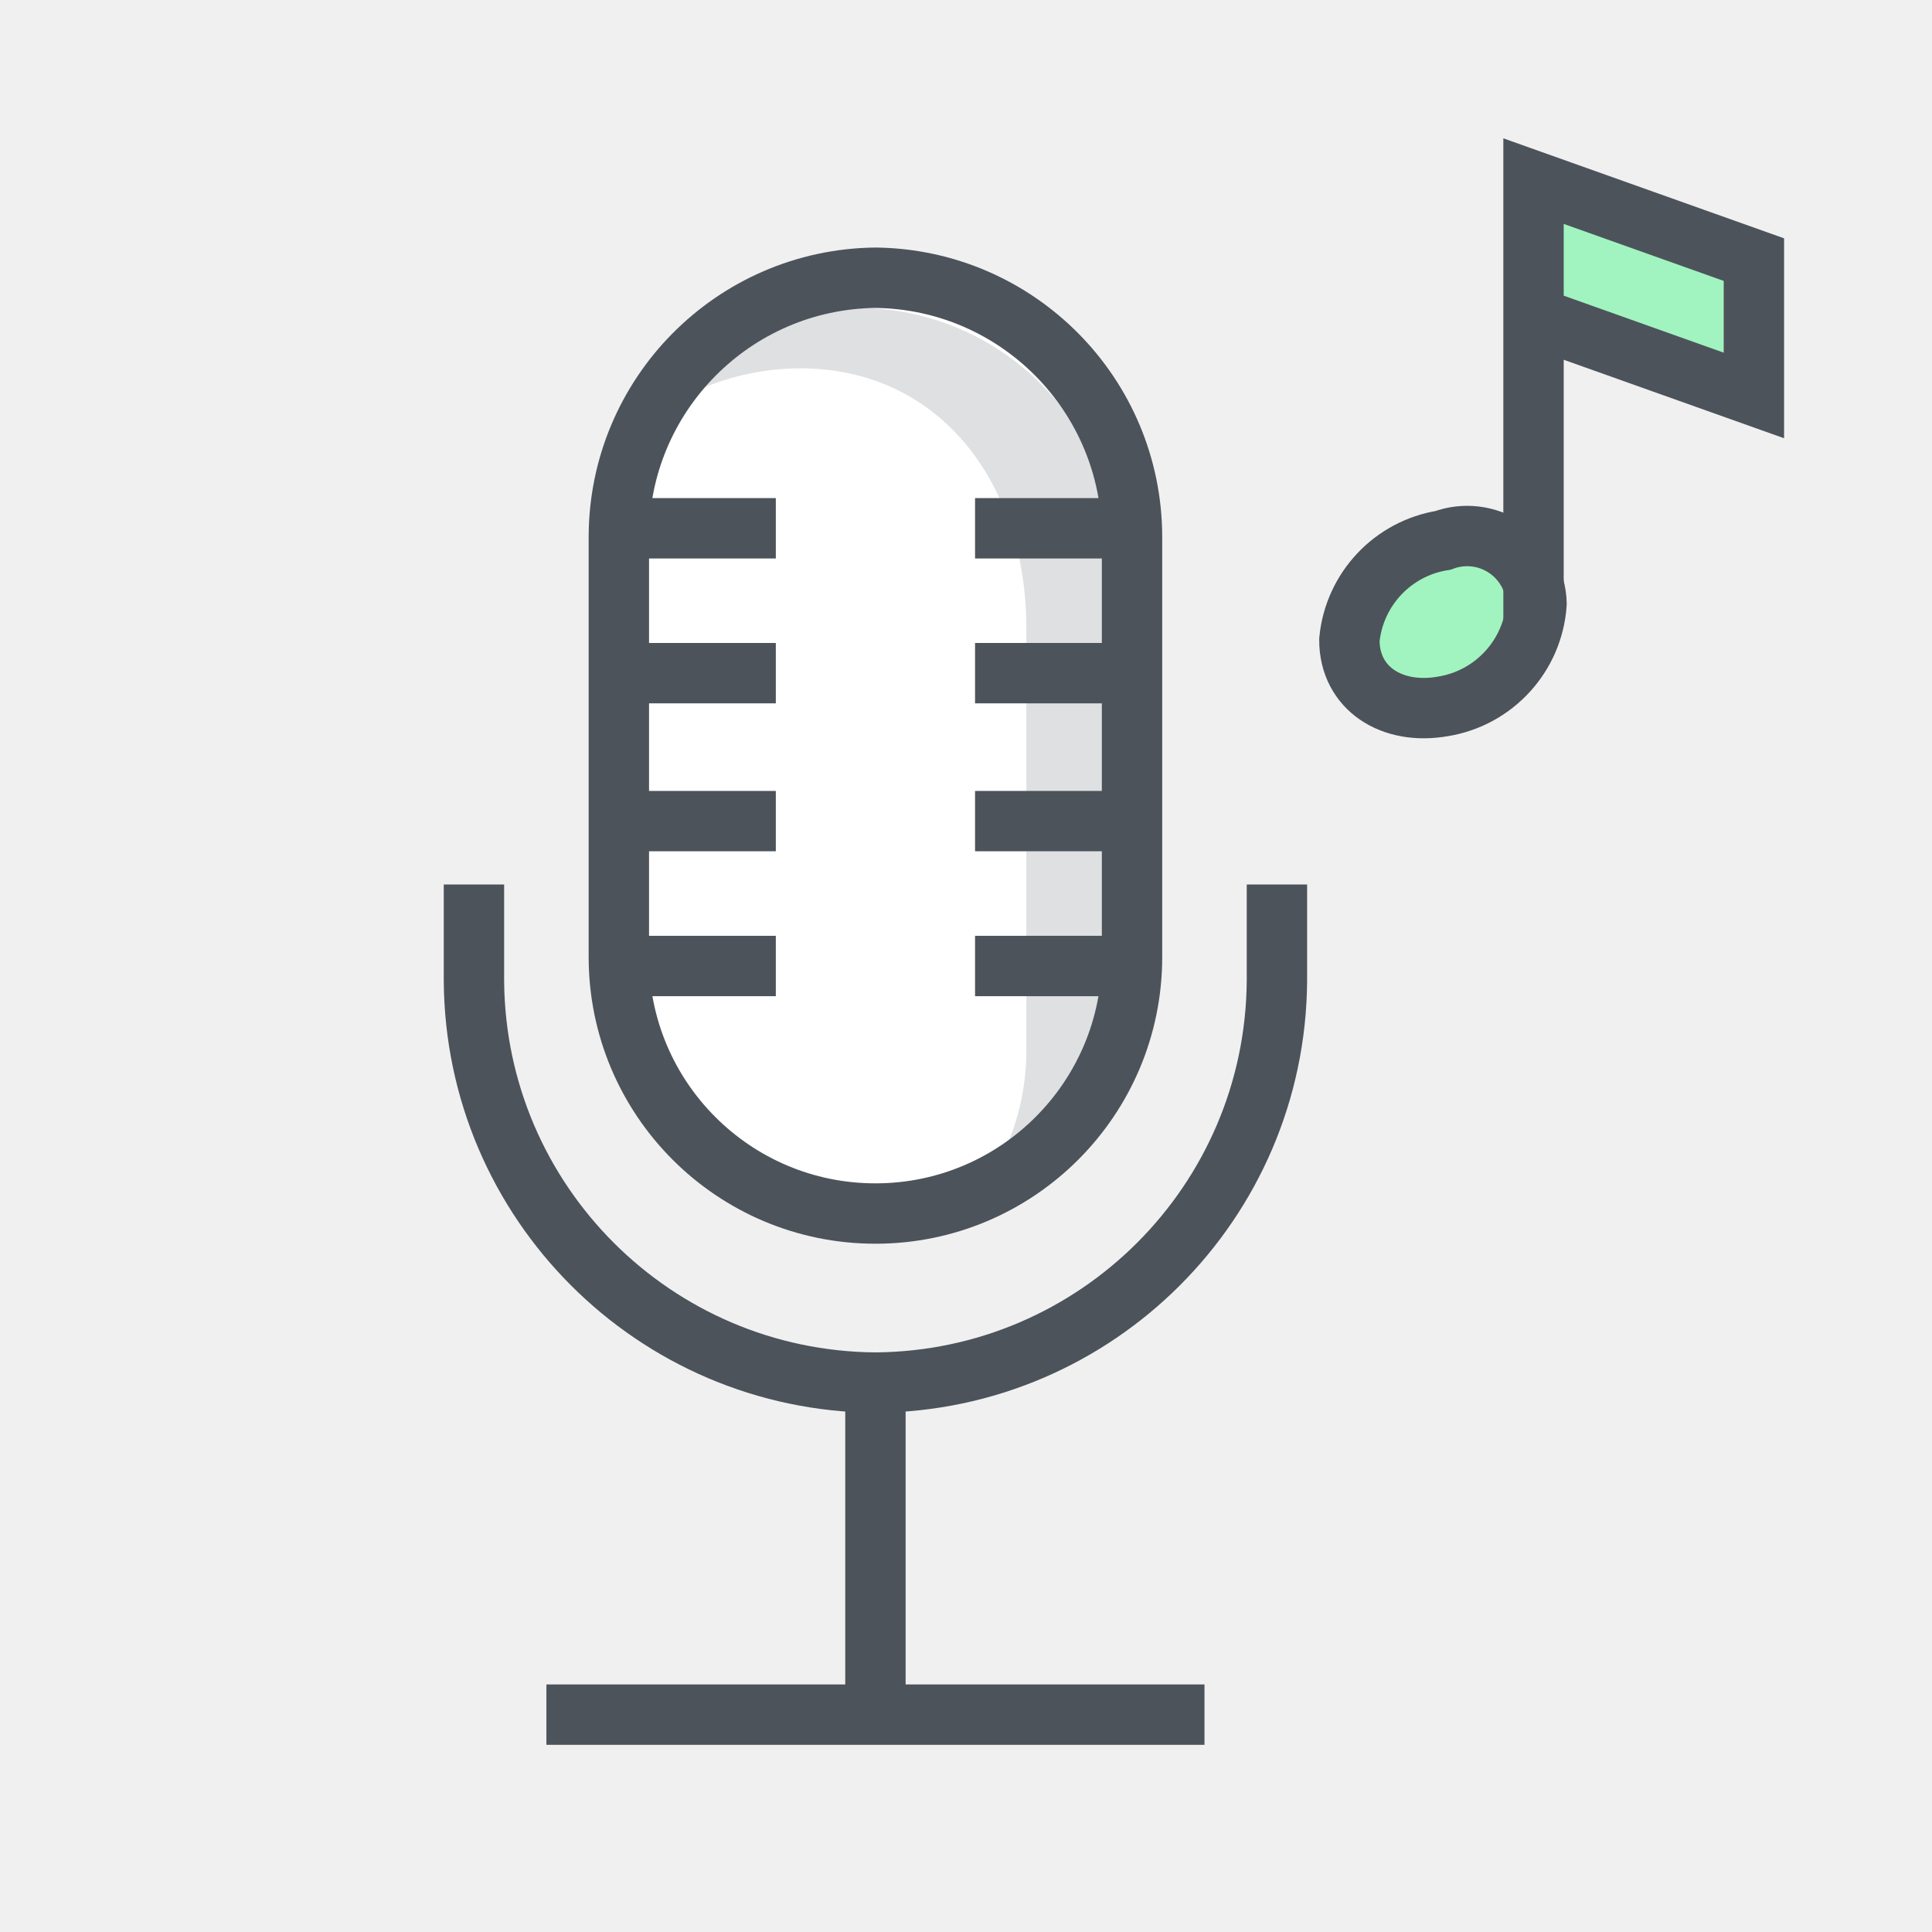
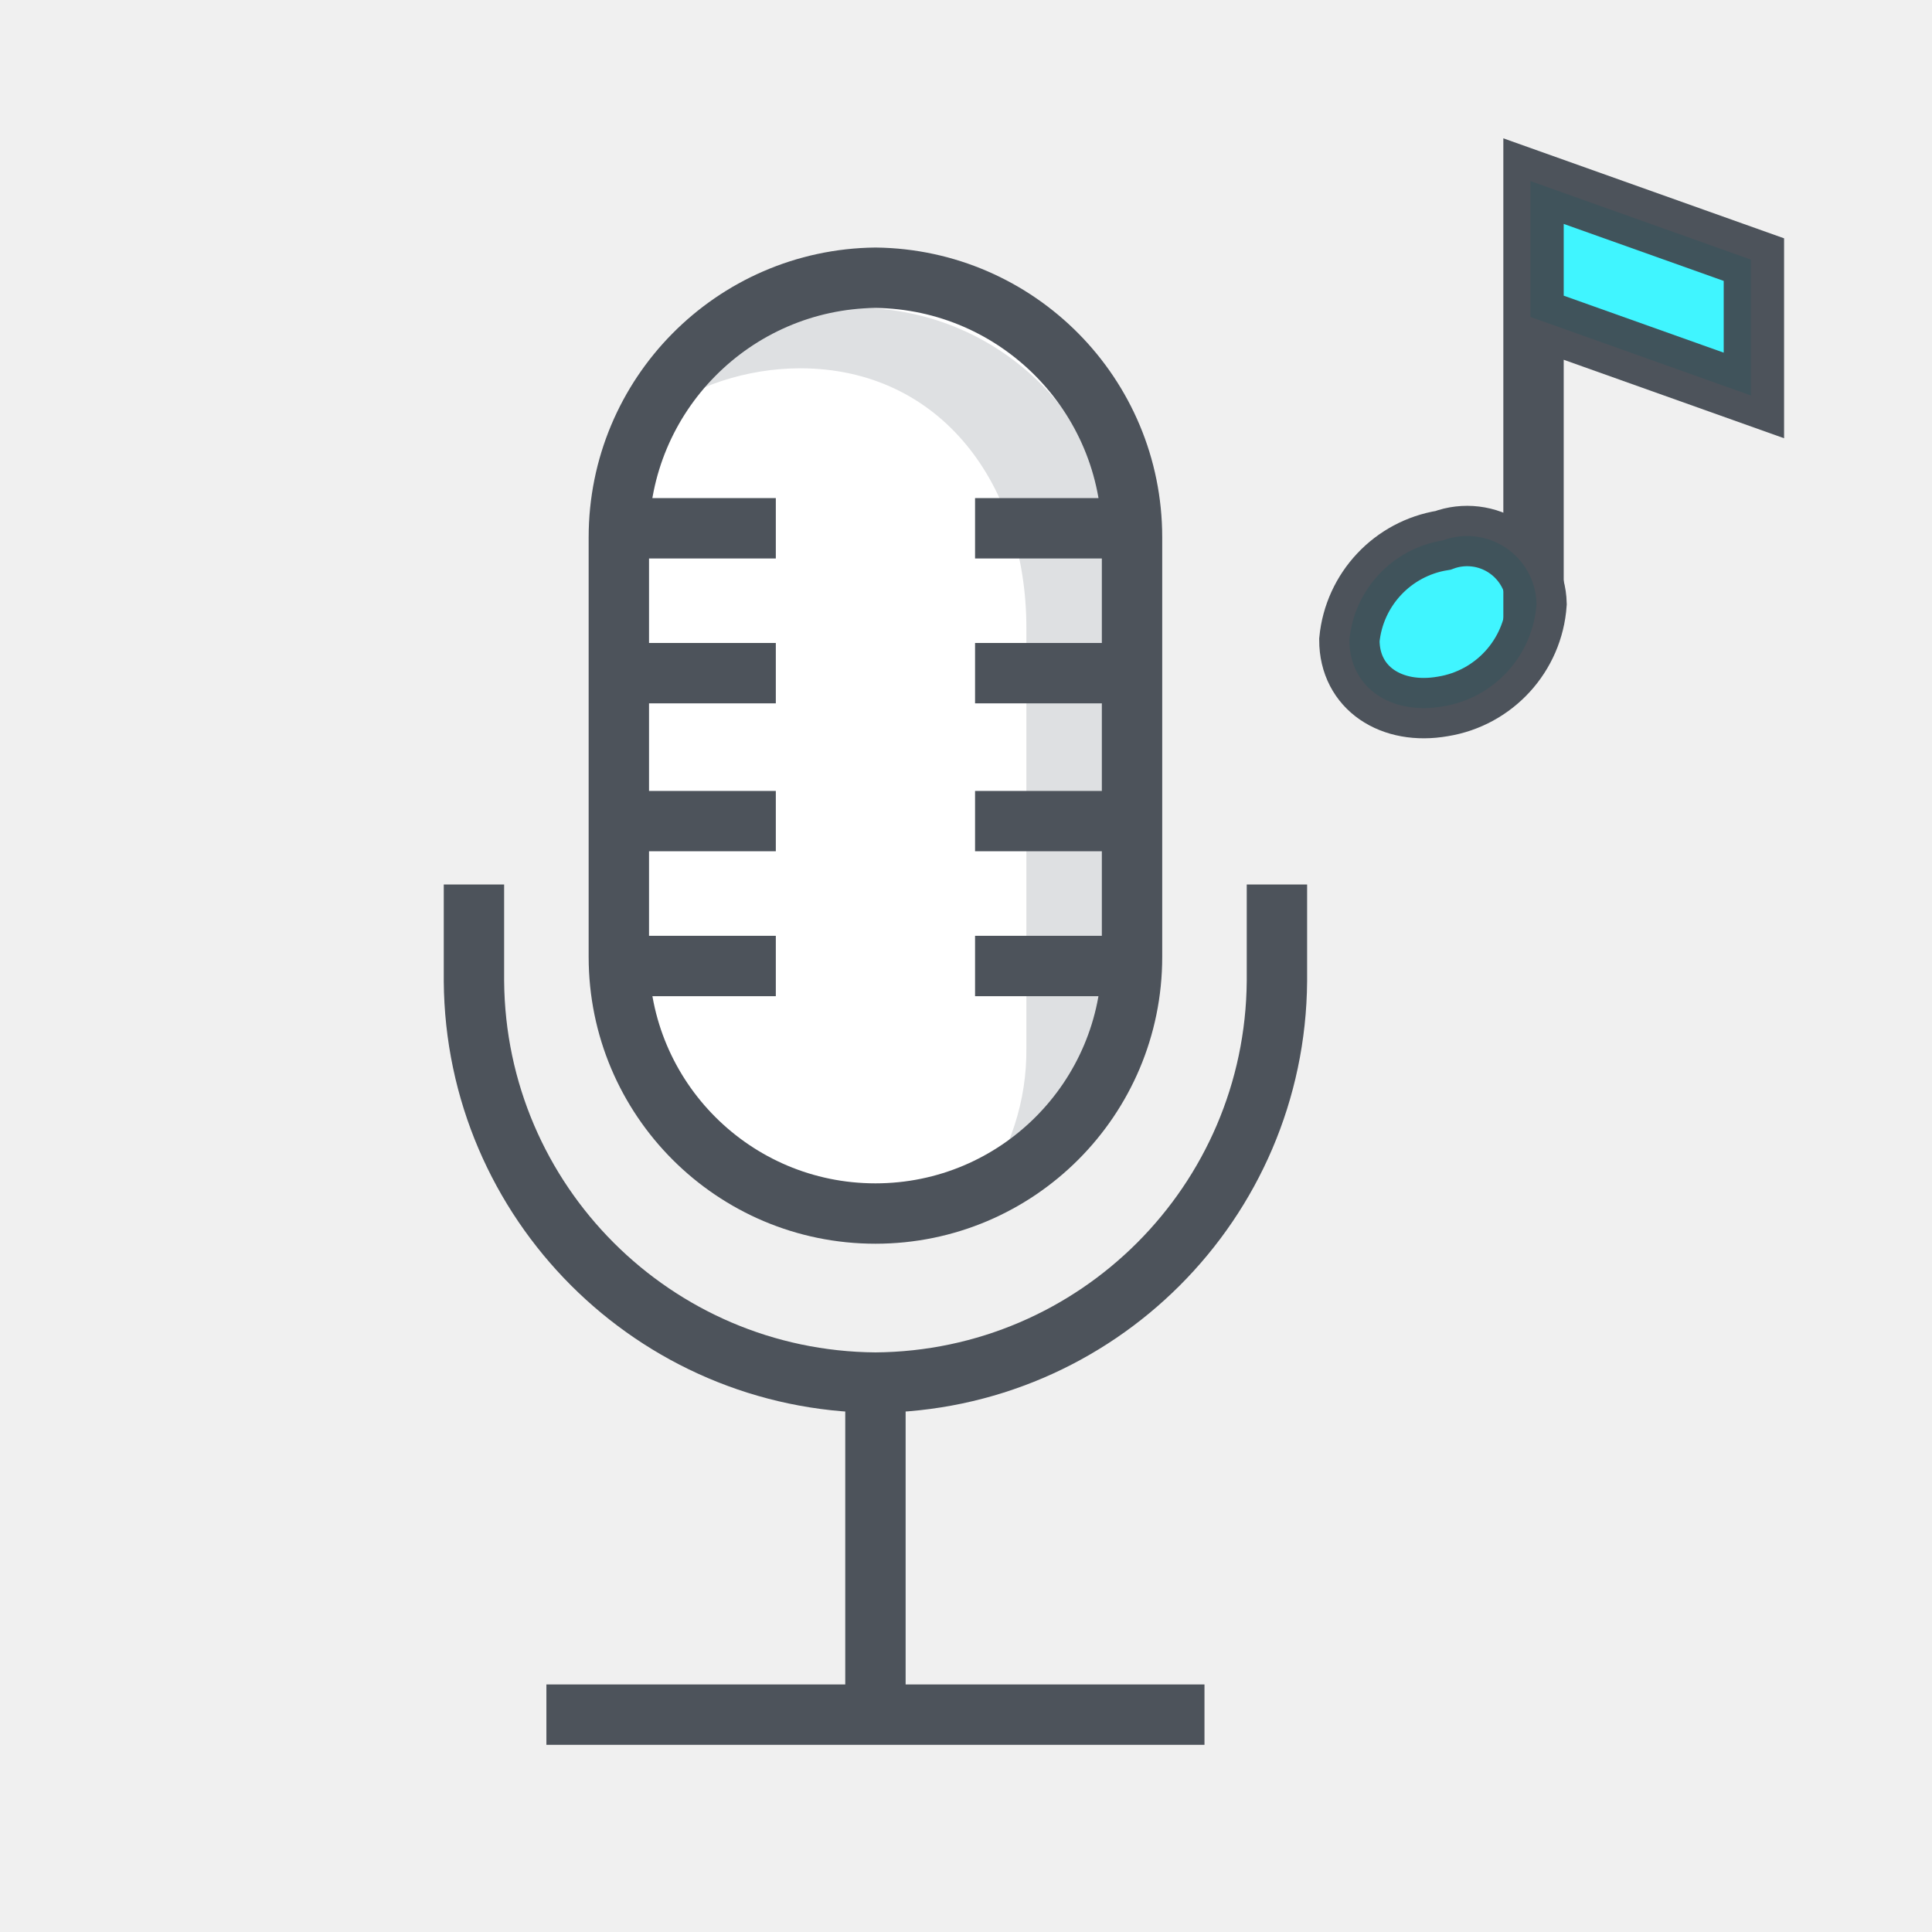
<svg xmlns="http://www.w3.org/2000/svg" viewBox="0 0 64 64">
  <defs>
    <style>.cls-4{fill:none;stroke:#4d535b;stroke-miterlimit:10;stroke-width:2px}</style>
  </defs>
  <g style="isolation:isolate">
    <g id="white">
      <path d="M29 9.2a8.6 8.6 0 018.5 8.6v13.9a8.5 8.5 0 01-8.5 8.5 8.5 8.5 0 01-8.5-8.5V17.8A8.6 8.6 0 0129 9.2z" fill="#fff" />
      <path d="M28.5 10.2a8.5 8.5 0 00-6.9 3.6 8.4 8.4 0 014.9-1.6c4.7 0 7.5 3.9 7.5 8.6v13.9a8 8 0 01-1.6 4.9c2.2-1.5 4.6-4 4.6-6.9V18.8a8.6 8.6 0 00-8.5-8.6z" fill="#dee0e2" />
    </g>
    <g id="stroke">
      <path class="cls-4" d="M42.3 29.3v3.2A13.4 13.4 0 0129 45.8a13.4 13.4 0 01-13.3-13.3v-3.2M29 45.8v10.5m-10.9.5h21.8" />
      <path class="cls-4" d="M29 9.2a8.6 8.6 0 018.5 8.6v13.9a8.5 8.5 0 01-8.5 8.5 8.5 8.5 0 01-8.5-8.5V17.8A8.6 8.6 0 0129 9.2zm-8.1 8.3h4.8m-4.8 4.8h4.8m-4.8 4.9h4.8M20.9 32h4.8m6.6-14.5h4.8m-4.8 4.8h4.8m-4.8 4.9h4.8M32.3 32h4.8m10.7-14.1a2.3 2.3 0 013.1 2.1 3.7 3.7 0 01-3.1 3.4c-1.7.3-3.1-.6-3.1-2.2a3.7 3.7 0 013.1-3.3z" />
      <path class="cls-4" d="M50.8 10.5l7.3 2.6V8.6L50.8 6v14.7" />
    </g>
-     <path d="M47.8 17.9a2.3 2.3 0 013.1 2.1 3.7 3.7 0 01-3.1 3.4c-1.7.3-3.1-.6-3.1-2.2a3.7 3.7 0 013.1-3.3zm2.9-7.4l7.3 2.6V8.6L50.7 6" style="mix-blend-mode:darken" fill="#a1f4c0" id="flah" />
+     <path d="M47.8 17.9a2.3 2.3 0 013.1 2.1 3.7 3.7 0 01-3.1 3.4c-1.7.3-3.1-.6-3.1-2.2a3.7 3.7 0 013.1-3.3zm2.9-7.4l7.3 2.6V8.6L50.7 6" style="mix-blend-mode:darken" fill="#40f5ff" id="flah" />
  </g>
</svg>
